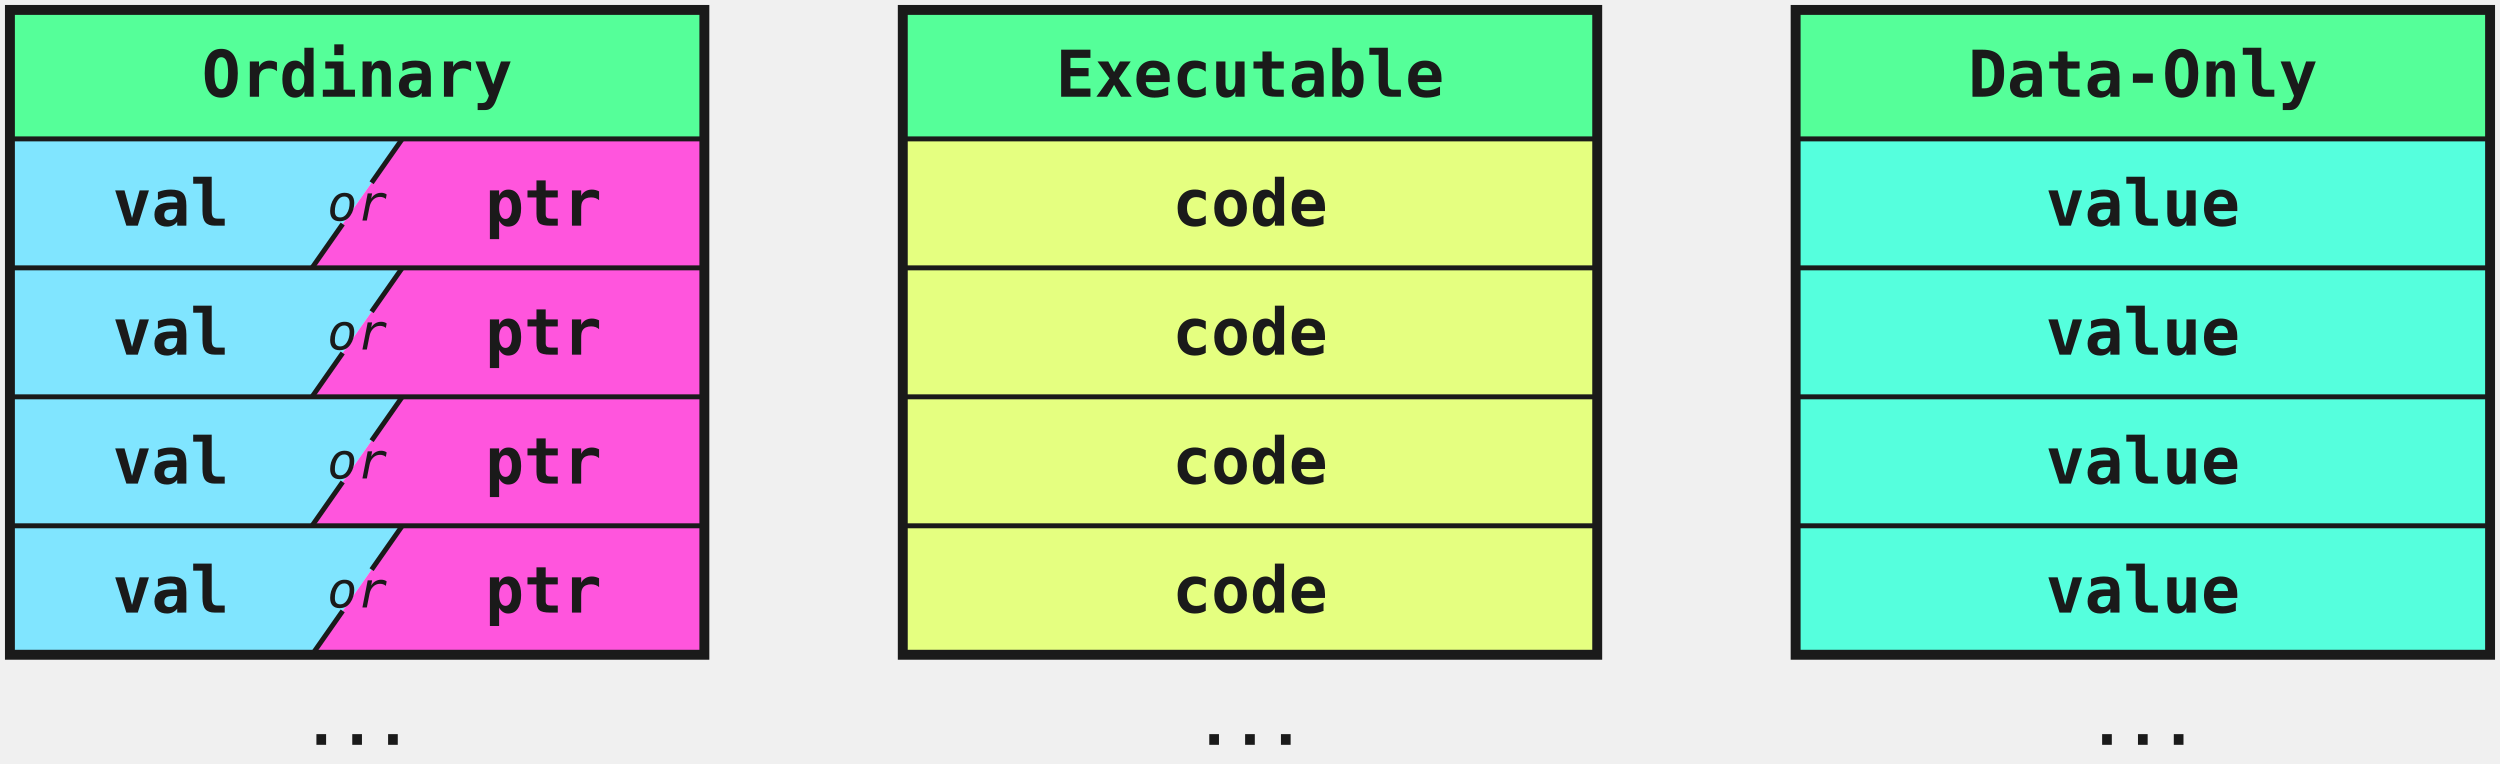
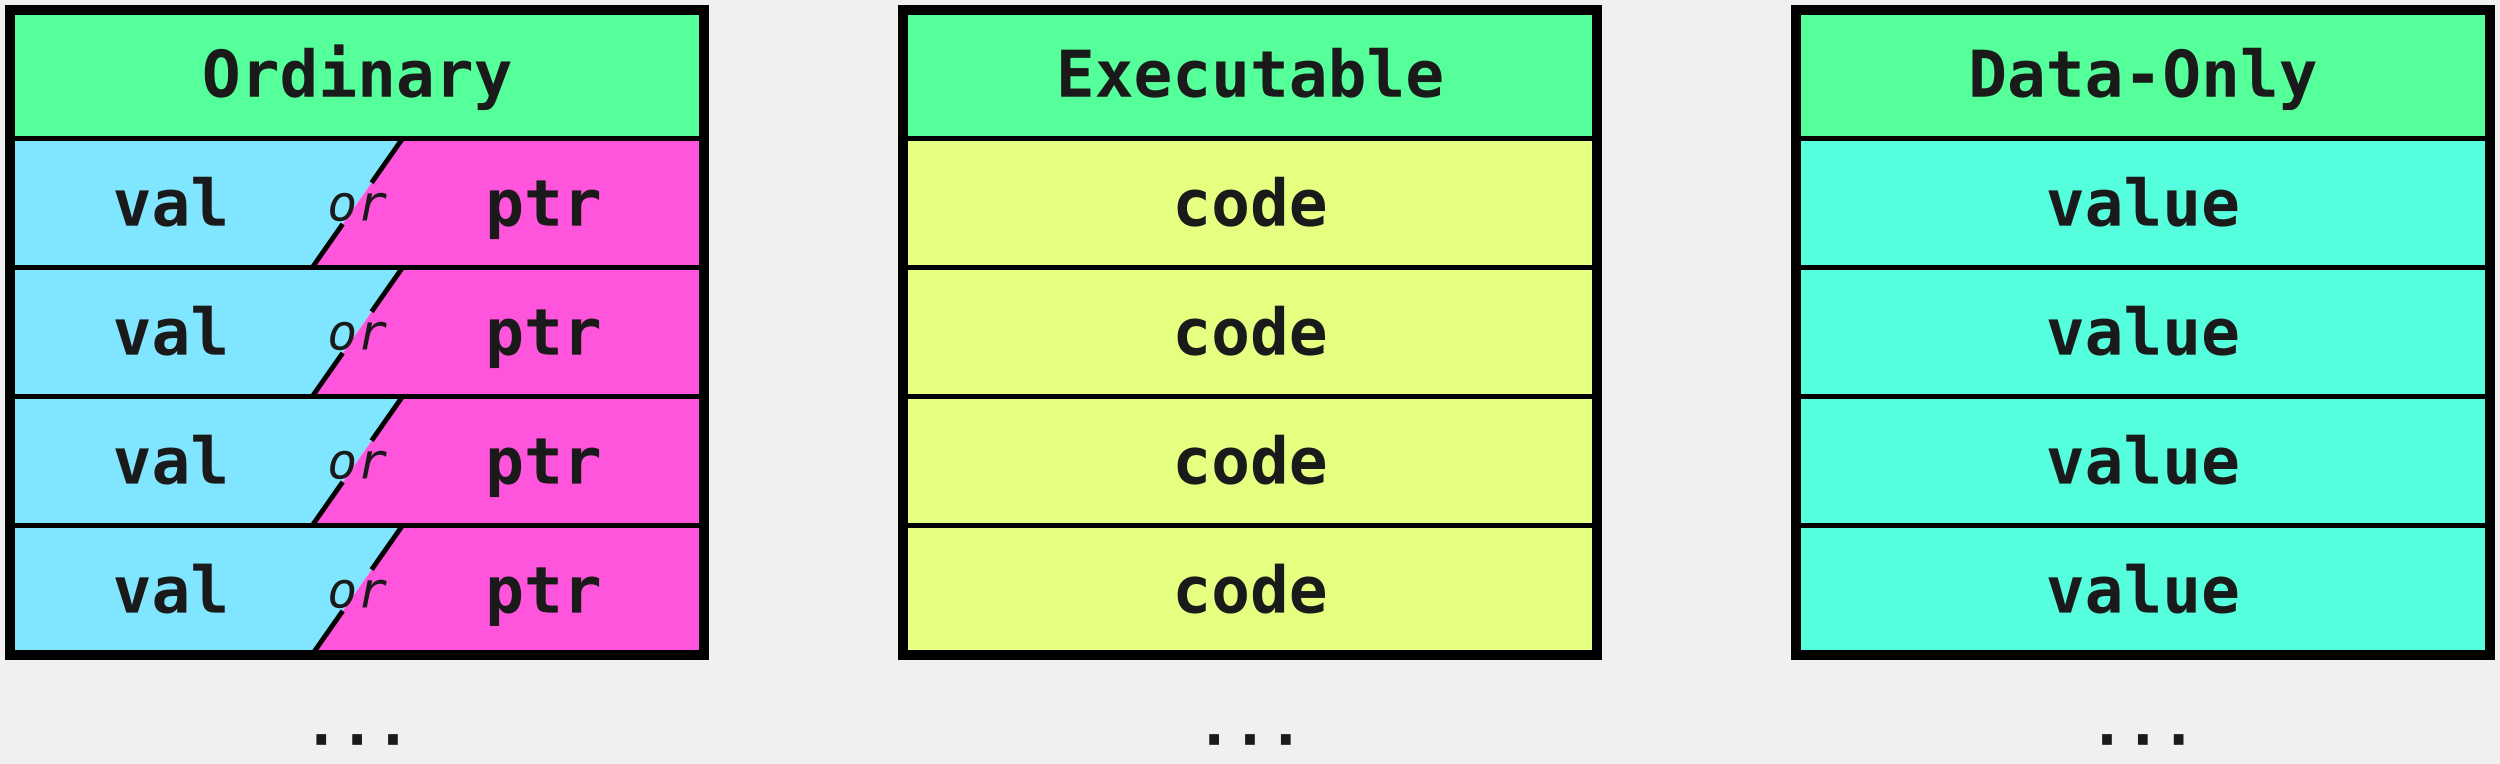
<svg xmlns="http://www.w3.org/2000/svg" width="504" height="154" viewBox="-2 -2 504 154" role="img">
  <style>
  text { font-family: "Roboto Mono", ui-monospace, "SF Mono", Menlo, Consolas, "DejaVu Sans Mono", "Liberation Mono", monospace; font-size: 13px; font-weight: 700; fill: #1a1a1a;
          text-anchor: middle; dominant-baseline: central; }
  text.label { font-size: 10px; font-weight: 400; fill: #5a5a5a; }
  text.heading { font-size: 12px; }
  text.start { text-anchor: start; }
  text.end { text-anchor: end; }
  text.small { font-size: 10px; font-weight: 400; font-style: italic; }
-   .outline { fill: none; stroke: #1a1a1a; stroke-width: 2; stroke-linejoin: miter; }
-   .divider { fill: none; stroke: #1a1a1a; stroke-width: 1; }
+   .outline { fill: none; stroke: #000; stroke-width: 2; shape-rendering: crispEdges; }
+   .divider { fill: none; stroke: #000; stroke-width: 1; shape-rendering: crispEdges; }
+   .diagonal { stroke: #000; stroke-width: 1; }
+   .rule { stroke: #000; stroke-width: 2; shape-rendering: crispEdges; }
  .dashed { stroke-dasharray: 4 3; }
-   .rule { stroke: #1a1a1a; stroke-width: 2; }
  .purple { fill: #ccaaff }
  .blue { fill: #80e5ff }
  .green { fill: #55ff99 }
  .cyan { fill: #55ffdd }
  .light-pink { fill: #ffaaee }
  .pink { fill: #ff55dd }
  .yellow { fill: #e5ff80 }
  .white { fill: #ffffff }
  @media (prefers-color-scheme: dark) {
    text { fill: #cccccc; }
    text.label { fill: #9a9a9a; }
-     .outline, .divider { stroke: #9a9a9a; }
-     .rule { stroke: #9a9a9a; }
-     .white { fill: #ffffff10 }
+     /* lines become gaps in the page colour between the tinted tiles */
+     .outline, .divider, .diagonal { stroke: #1a1a1a; }
+     .rule, .dashed { stroke: #cccccc; }
+     .white { fill: #ffffff1a }
    .purple { fill: #ccaaff40 }
    text.on-purple { fill: #ccaaff }
    .blue { fill: #80e5ff40 }
    text.on-blue { fill: #80e5ff }
    .green { fill: #55ff9940 }
    text.on-green { fill: #55ff99 }
    .cyan { fill: #55ffdd40 }
    text.on-cyan { fill: #55ffdd }
    .light-pink { fill: #ffaaee40 }
    text.on-light-pink { fill: #ffaaee }
    .pink { fill: #ff55dd40 }
    text.on-pink { fill: #ff55dd }
    .yellow { fill: #e5ff8040 }
    text.on-yellow { fill: #e5ff80 }
  }
  </style>
  <rect x="0" y="0" width="140" height="26" class="green" />
  <text x="70" y="13" class="on-green">Ordinary</text>
  <polygon points="0,26 79.1,26 60.9,52 0,52" class="blue" />
  <polygon points="79.1,26 140,26 140,52 60.9,52" class="pink" />
-   <line x1="79.1" y1="26" x2="72.912" y2="34.84" class="divider" />
-   <line x1="67.088" y1="43.16" x2="60.9" y2="52" class="divider" />
+   <line x1="79.1" y1="26" x2="72.912" y2="34.84" class="diagonal" />
+   <line x1="67.088" y1="43.16" x2="60.9" y2="52" class="diagonal" />
  <text x="70" y="39" class="small">or</text>
  <text x="32.45" y="39" class="on-blue">val</text>
  <text x="107.55" y="39" class="on-pink">ptr</text>
  <line x1="0" y1="26" x2="140" y2="26" class="divider" />
  <polygon points="0,52 79.1,52 60.9,78 0,78" class="blue" />
  <polygon points="79.1,52 140,52 140,78 60.9,78" class="pink" />
-   <line x1="79.1" y1="52" x2="72.912" y2="60.84" class="divider" />
-   <line x1="67.088" y1="69.16" x2="60.9" y2="78" class="divider" />
+   <line x1="79.1" y1="52" x2="72.912" y2="60.84" class="diagonal" />
+   <line x1="67.088" y1="69.16" x2="60.9" y2="78" class="diagonal" />
  <text x="70" y="65" class="small">or</text>
  <text x="32.45" y="65" class="on-blue">val</text>
  <text x="107.55" y="65" class="on-pink">ptr</text>
  <line x1="0" y1="52" x2="140" y2="52" class="divider" />
  <polygon points="0,78 79.1,78 60.9,104 0,104" class="blue" />
  <polygon points="79.1,78 140,78 140,104 60.9,104" class="pink" />
-   <line x1="79.1" y1="78" x2="72.912" y2="86.84" class="divider" />
-   <line x1="67.088" y1="95.16" x2="60.9" y2="104" class="divider" />
+   <line x1="79.1" y1="78" x2="72.912" y2="86.84" class="diagonal" />
+   <line x1="67.088" y1="95.16" x2="60.9" y2="104" class="diagonal" />
  <text x="70" y="91" class="small">or</text>
  <text x="32.45" y="91" class="on-blue">val</text>
  <text x="107.55" y="91" class="on-pink">ptr</text>
  <line x1="0" y1="78" x2="140" y2="78" class="divider" />
  <polygon points="0,104 79.1,104 60.9,130 0,130" class="blue" />
  <polygon points="79.1,104 140,104 140,130 60.9,130" class="pink" />
-   <line x1="79.1" y1="104" x2="72.912" y2="112.84" class="divider" />
-   <line x1="67.088" y1="121.16" x2="60.9" y2="130" class="divider" />
+   <line x1="79.1" y1="104" x2="72.912" y2="112.84" class="diagonal" />
+   <line x1="67.088" y1="121.16" x2="60.9" y2="130" class="diagonal" />
  <text x="70" y="117" class="small">or</text>
  <text x="32.45" y="117" class="on-blue">val</text>
  <text x="107.55" y="117" class="on-pink">ptr</text>
  <line x1="0" y1="104" x2="140" y2="104" class="divider" />
  <rect x="0" y="0" width="140" height="130" class="outline" />
  <text x="70" y="144" class="heading">...</text>
  <rect x="180" y="0" width="140" height="26" class="green" />
  <text x="250" y="13" class="on-green">Executable</text>
  <rect x="180" y="26" width="140" height="26" class="yellow" />
  <text x="250" y="39" class="on-yellow">code</text>
  <line x1="180" y1="26" x2="320" y2="26" class="divider" />
  <rect x="180" y="52" width="140" height="26" class="yellow" />
  <text x="250" y="65" class="on-yellow">code</text>
  <line x1="180" y1="52" x2="320" y2="52" class="divider" />
  <rect x="180" y="78" width="140" height="26" class="yellow" />
  <text x="250" y="91" class="on-yellow">code</text>
  <line x1="180" y1="78" x2="320" y2="78" class="divider" />
  <rect x="180" y="104" width="140" height="26" class="yellow" />
  <text x="250" y="117" class="on-yellow">code</text>
  <line x1="180" y1="104" x2="320" y2="104" class="divider" />
  <rect x="180" y="0" width="140" height="130" class="outline" />
  <text x="250" y="144" class="heading">...</text>
  <rect x="360" y="0" width="140" height="26" class="green" />
  <text x="430" y="13" class="on-green">Data-Only</text>
  <rect x="360" y="26" width="140" height="26" class="cyan" />
  <text x="430" y="39" class="on-cyan">value</text>
  <line x1="360" y1="26" x2="500" y2="26" class="divider" />
  <rect x="360" y="52" width="140" height="26" class="cyan" />
  <text x="430" y="65" class="on-cyan">value</text>
  <line x1="360" y1="52" x2="500" y2="52" class="divider" />
  <rect x="360" y="78" width="140" height="26" class="cyan" />
  <text x="430" y="91" class="on-cyan">value</text>
  <line x1="360" y1="78" x2="500" y2="78" class="divider" />
  <rect x="360" y="104" width="140" height="26" class="cyan" />
  <text x="430" y="117" class="on-cyan">value</text>
  <line x1="360" y1="104" x2="500" y2="104" class="divider" />
  <rect x="360" y="0" width="140" height="130" class="outline" />
  <text x="430" y="144" class="heading">...</text>
</svg>
